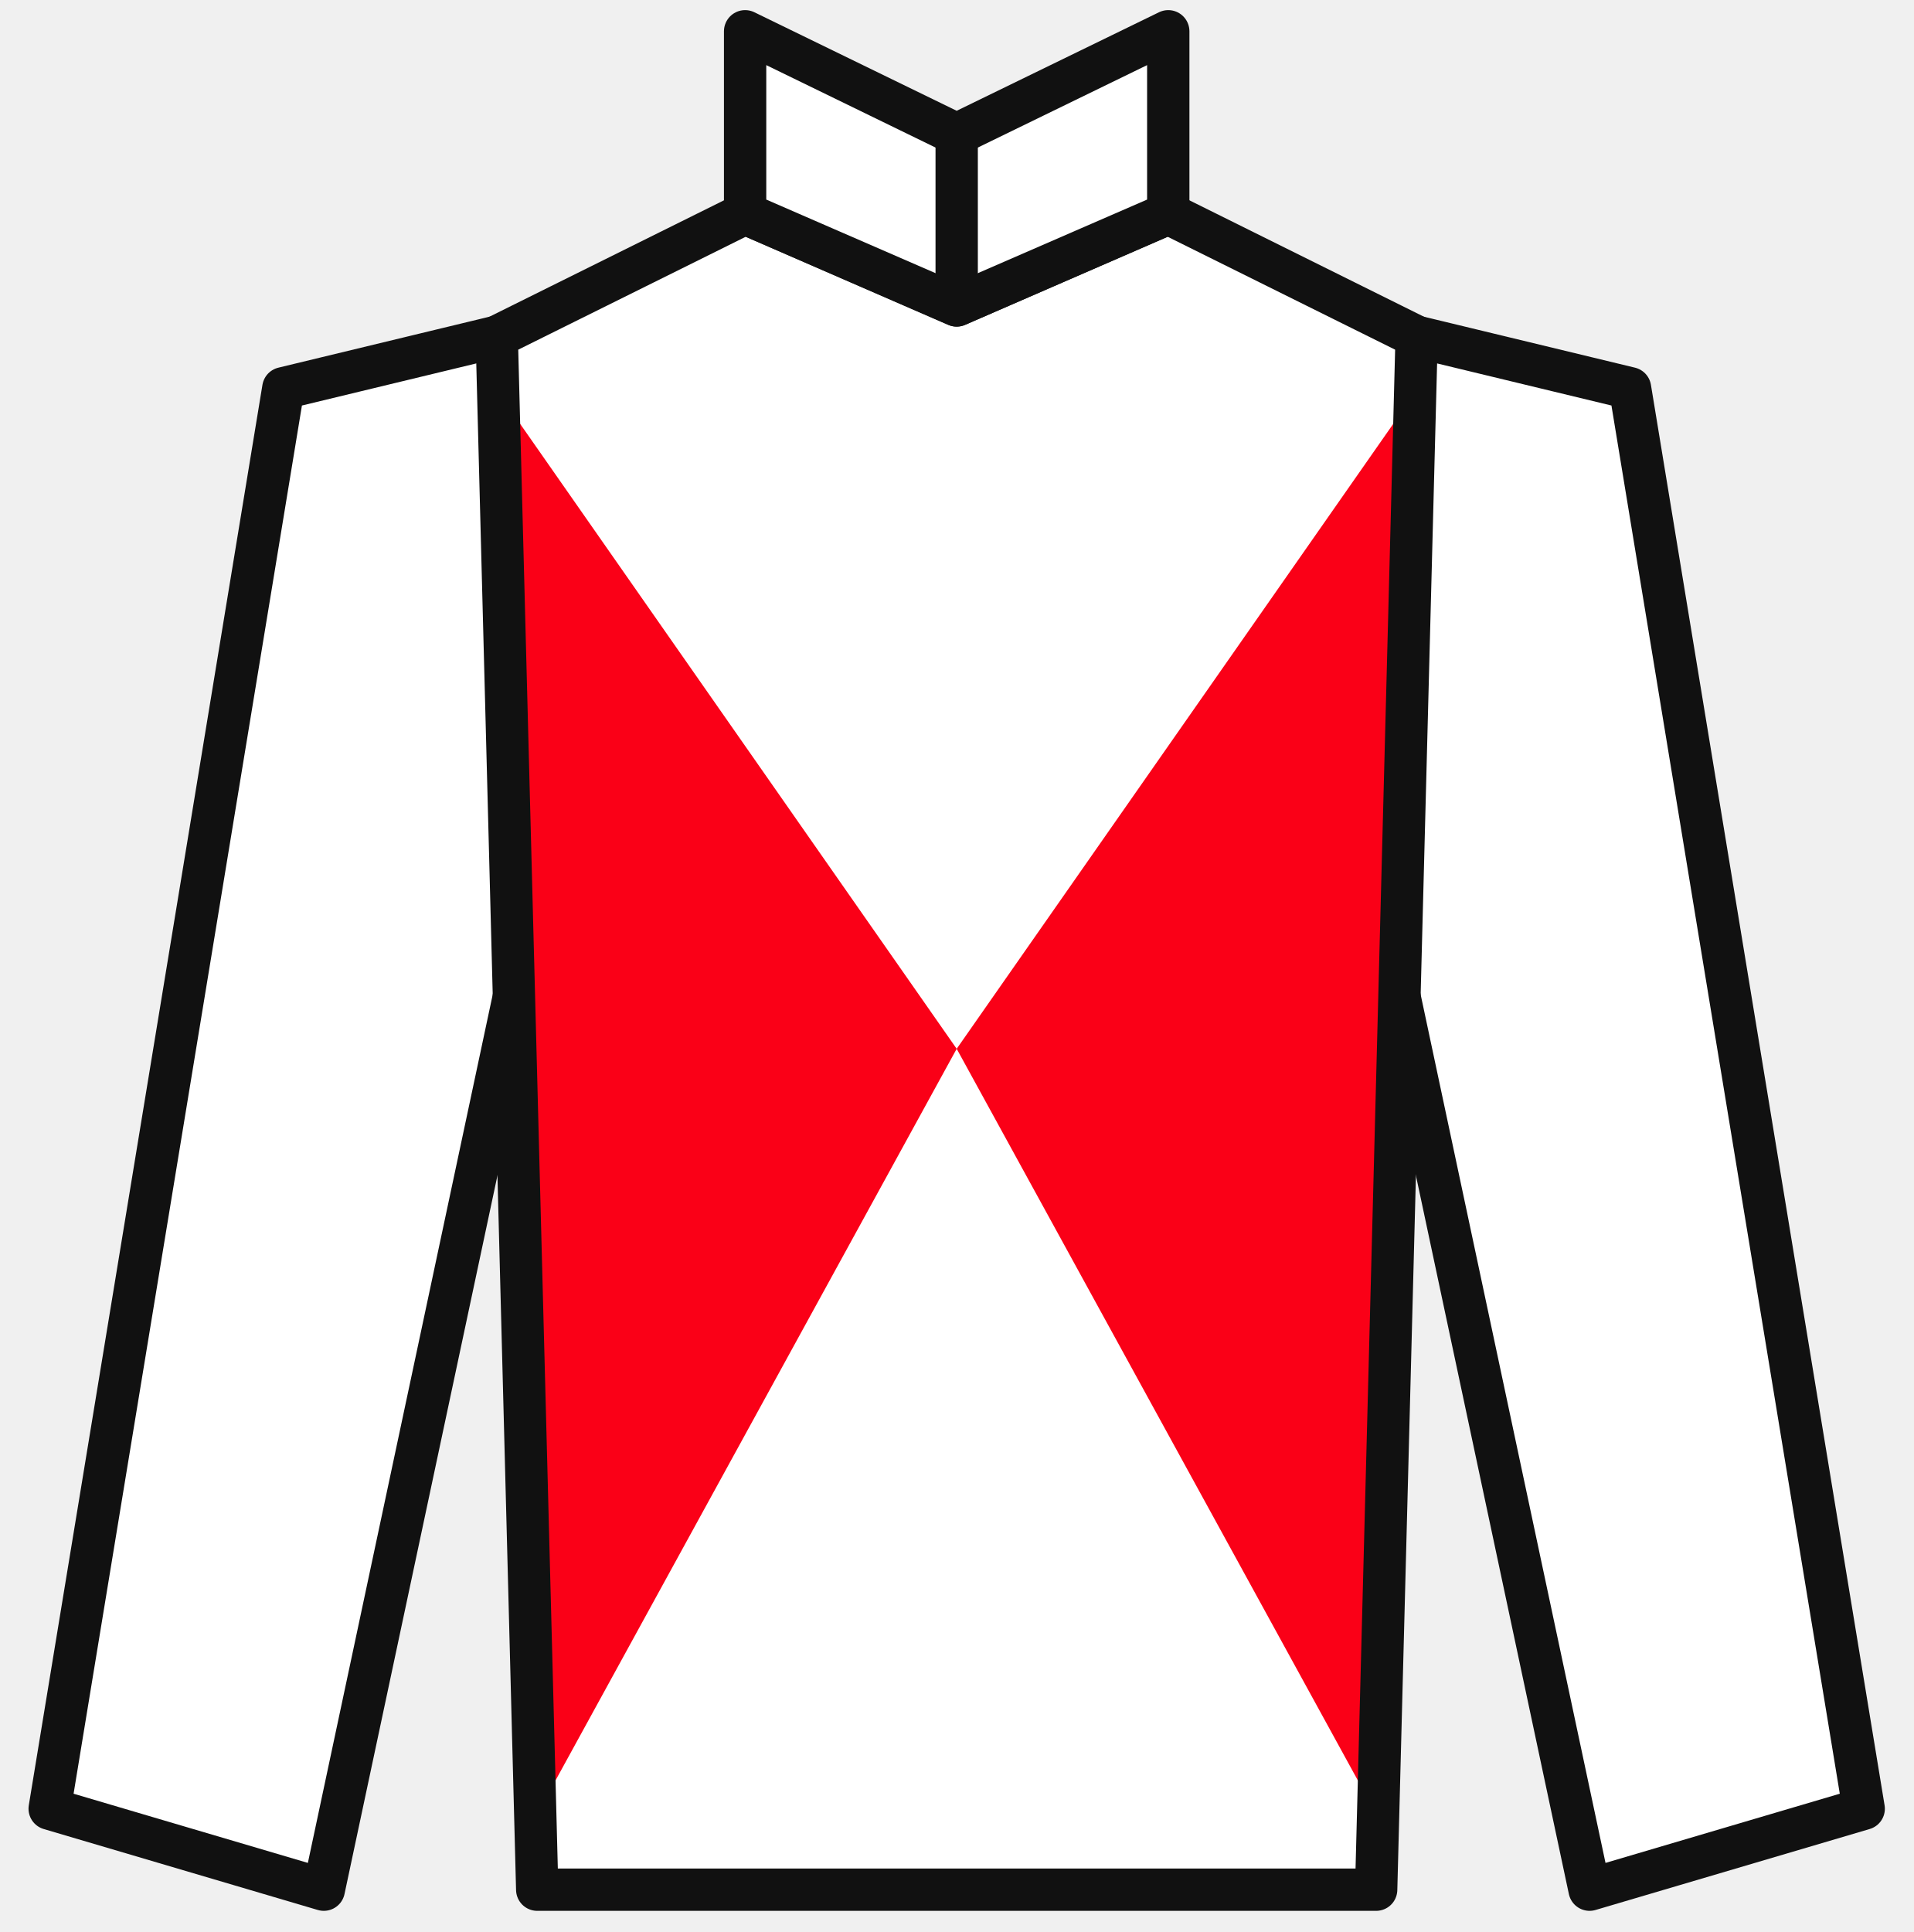
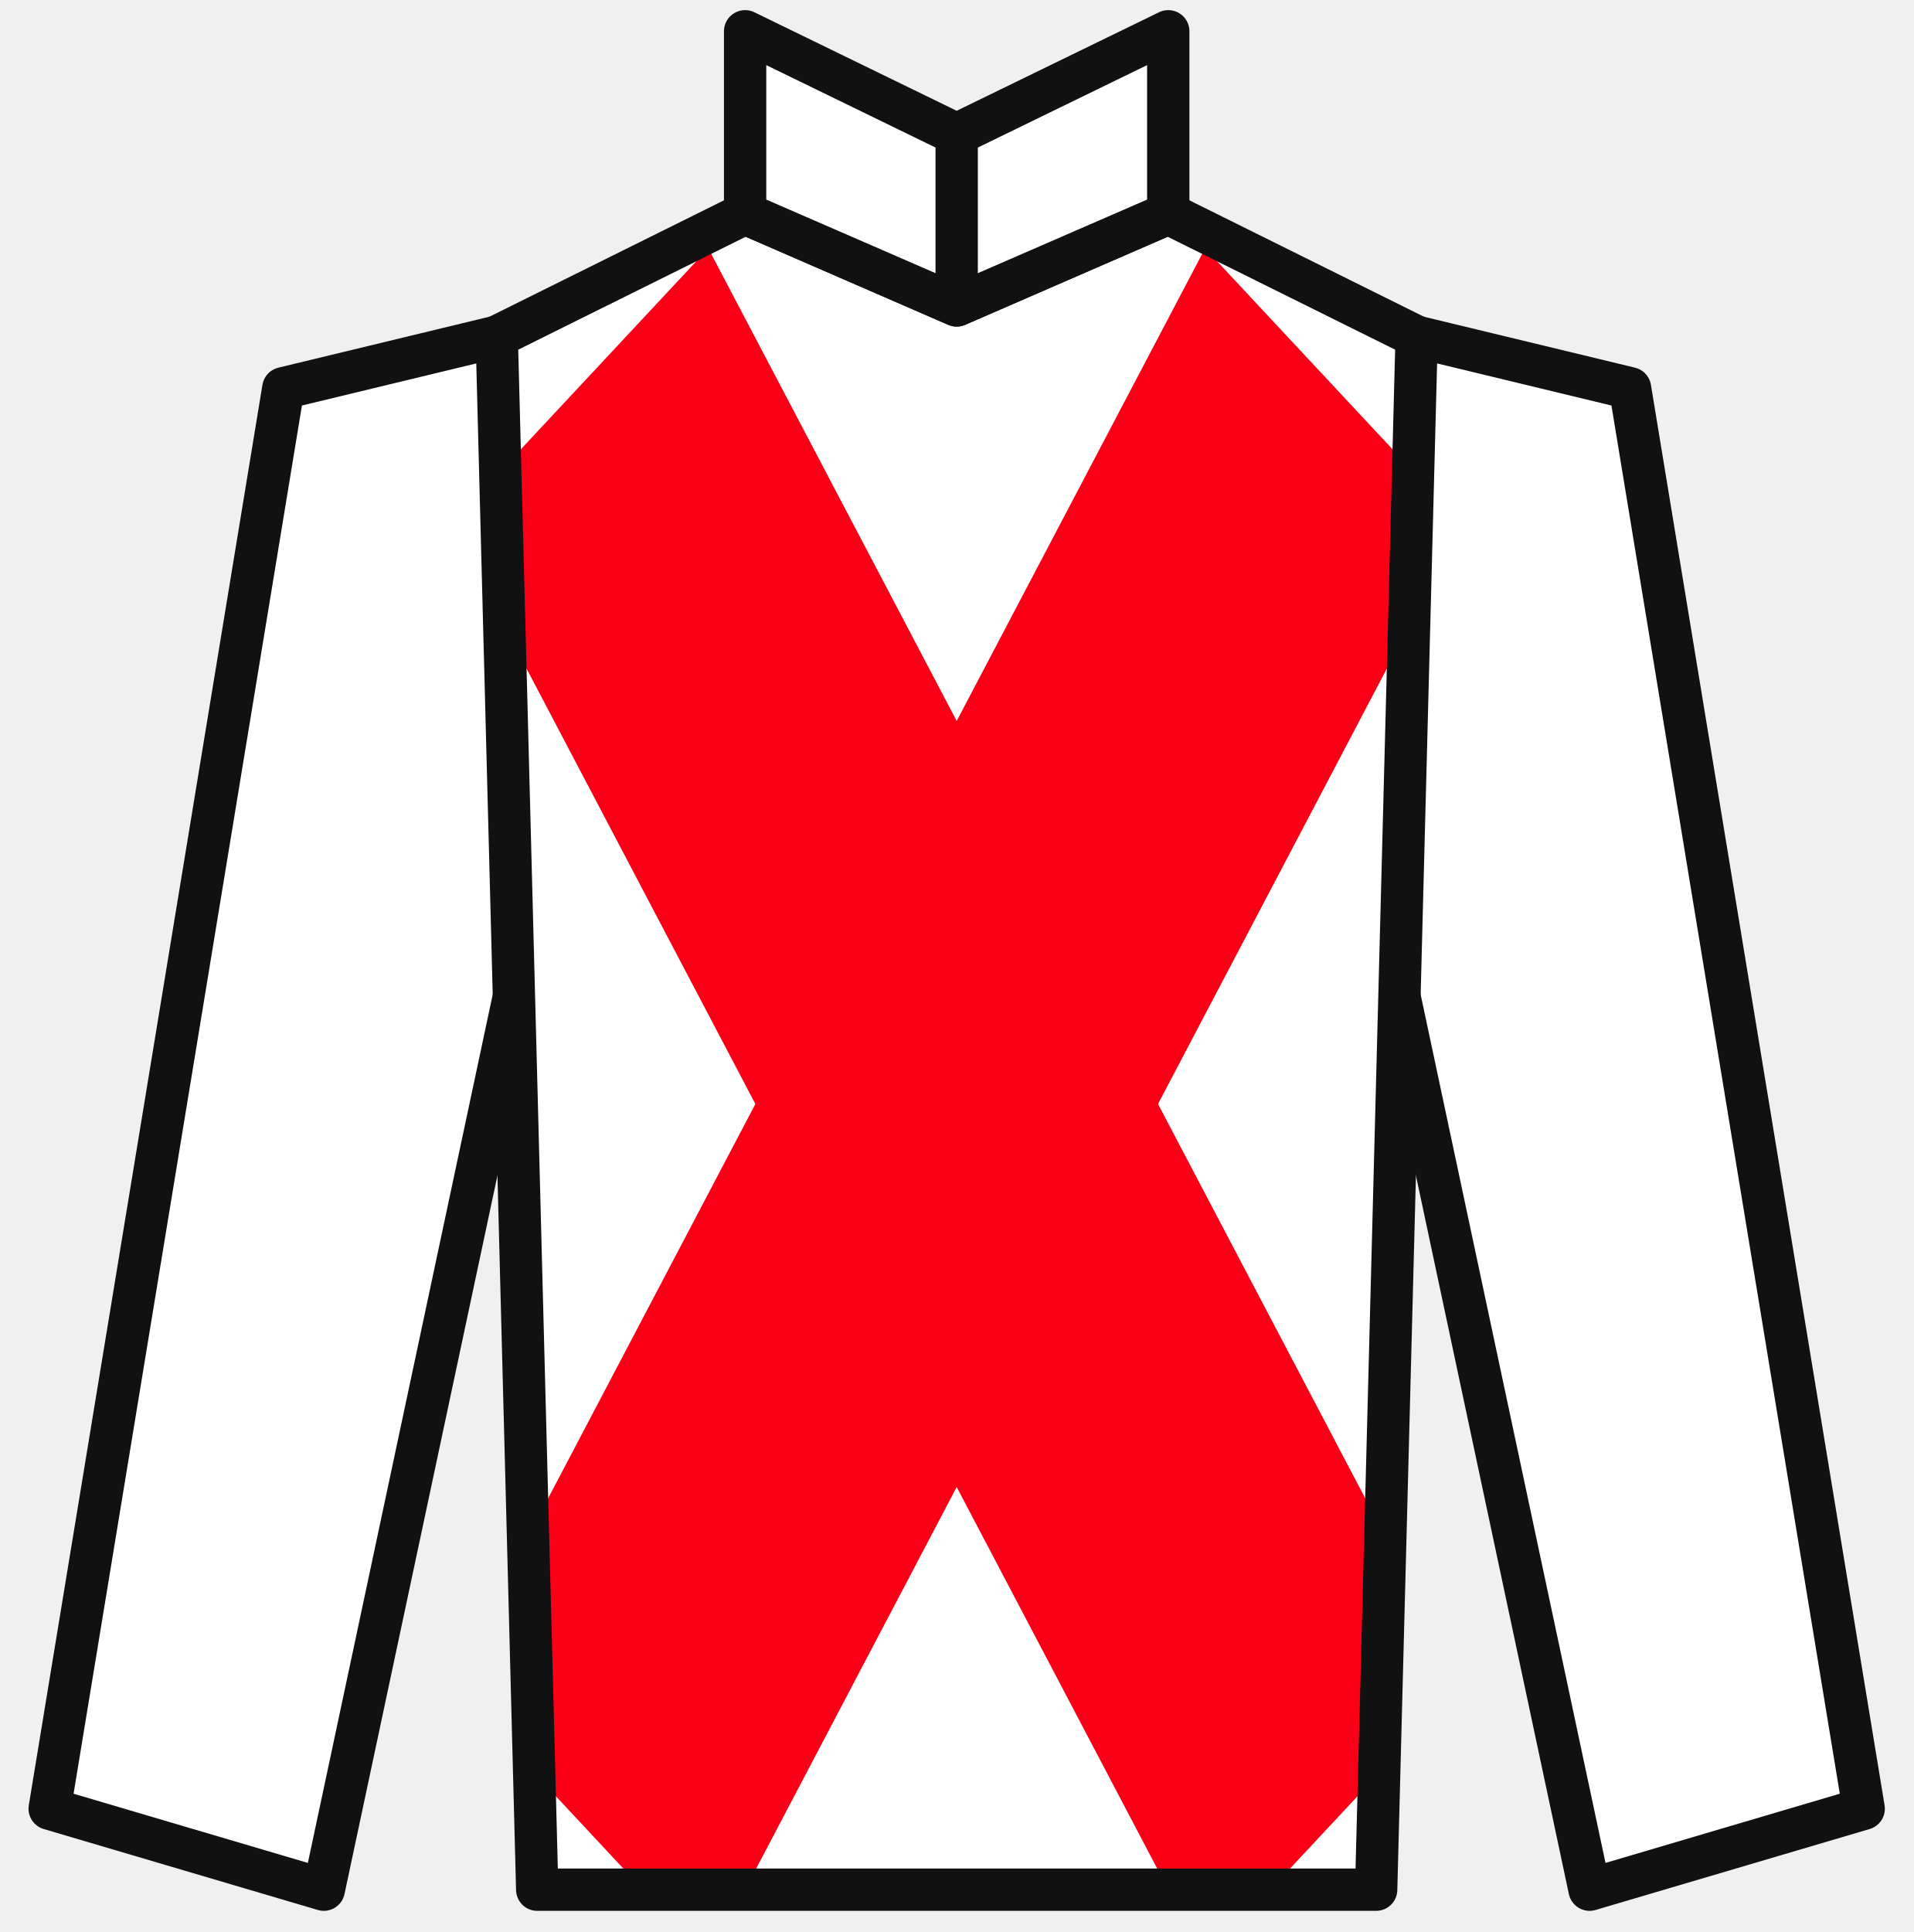
<svg xmlns="http://www.w3.org/2000/svg" class="trikot" viewBox="-1.5 -0.5 104 105" aria-hidden="true">
  <clipPath id="b9112al">
    <path d="M25.5,17.8 L13.9,20.6 L1.2,97.8 L16.1,102.2 L27,51 Z" />
  </clipPath>
  <g clip-path="url(#b9112al)">
    <rect x="0" y="17" width="28" height="86.5" fill="#FFFFFF" />
  </g>
  <path d="M25.5,17.8 L13.9,20.6 L1.2,97.8 L16.1,102.2 L27,51 Z" fill="none" stroke="#111111" stroke-width="2.3" stroke-linejoin="round" />
  <clipPath id="b9112ar">
    <path d="M75.5,17.8 L87.1,20.6 L99.8,97.8 L84.9,102.2 L74,51 Z" />
  </clipPath>
  <g clip-path="url(#b9112ar)">
    <rect x="73" y="17" width="28" height="86.5" fill="#FFFFFF" />
  </g>
  <path d="M75.5,17.8 L87.1,20.6 L99.8,97.8 L84.9,102.2 L74,51 Z" fill="none" stroke="#111111" stroke-width="2.3" stroke-linejoin="round" />
  <clipPath id="b9112k">
    <path d="M25.5,17.8 L39,11.1 L50.5,16.1 L62,11.1 L75.5,17.8 L73.3,102.2 L27.7,102.2 Z" />
  </clipPath>
  <g clip-path="url(#b9112k)">
    <rect x="25" y="10" width="51" height="93" fill="#FFFFFF" />
-     <polygon points="25.0,20.0 50.5,56.5 25.0,103.0" fill="#FA0017" />
-     <polygon points="76.0,20.0 50.5,56.5 76.0,103.0" fill="#FA0017" />
+     <polygon points="23.0,28.0 37.0,13.0 78.0,91.0 64.0,106.0" fill="#FA0017" />
+     <polygon points="78.0,28.0 64.0,13.0 23.0,91.0 37.0,106.0" fill="#FA0017" />
  </g>
  <path d="M25.5,17.8 L39,11.1 L50.5,16.1 L62,11.1 L75.5,17.8 L73.3,102.2 L27.7,102.2 Z" fill="none" stroke="#111111" stroke-width="2.3" stroke-linejoin="round" />
  <path d="M39,1.2 L50.5,6.8 L62,1.2 L62,11.1 L50.5,16.1 L39,11.1 Z" fill="#FFFFFF" stroke="#111111" stroke-width="2.3" stroke-linejoin="round" />
  <path d="M50.5,6.8 L50.5,16.1" fill="none" stroke="#111111" stroke-width="2.3" />
</svg>
